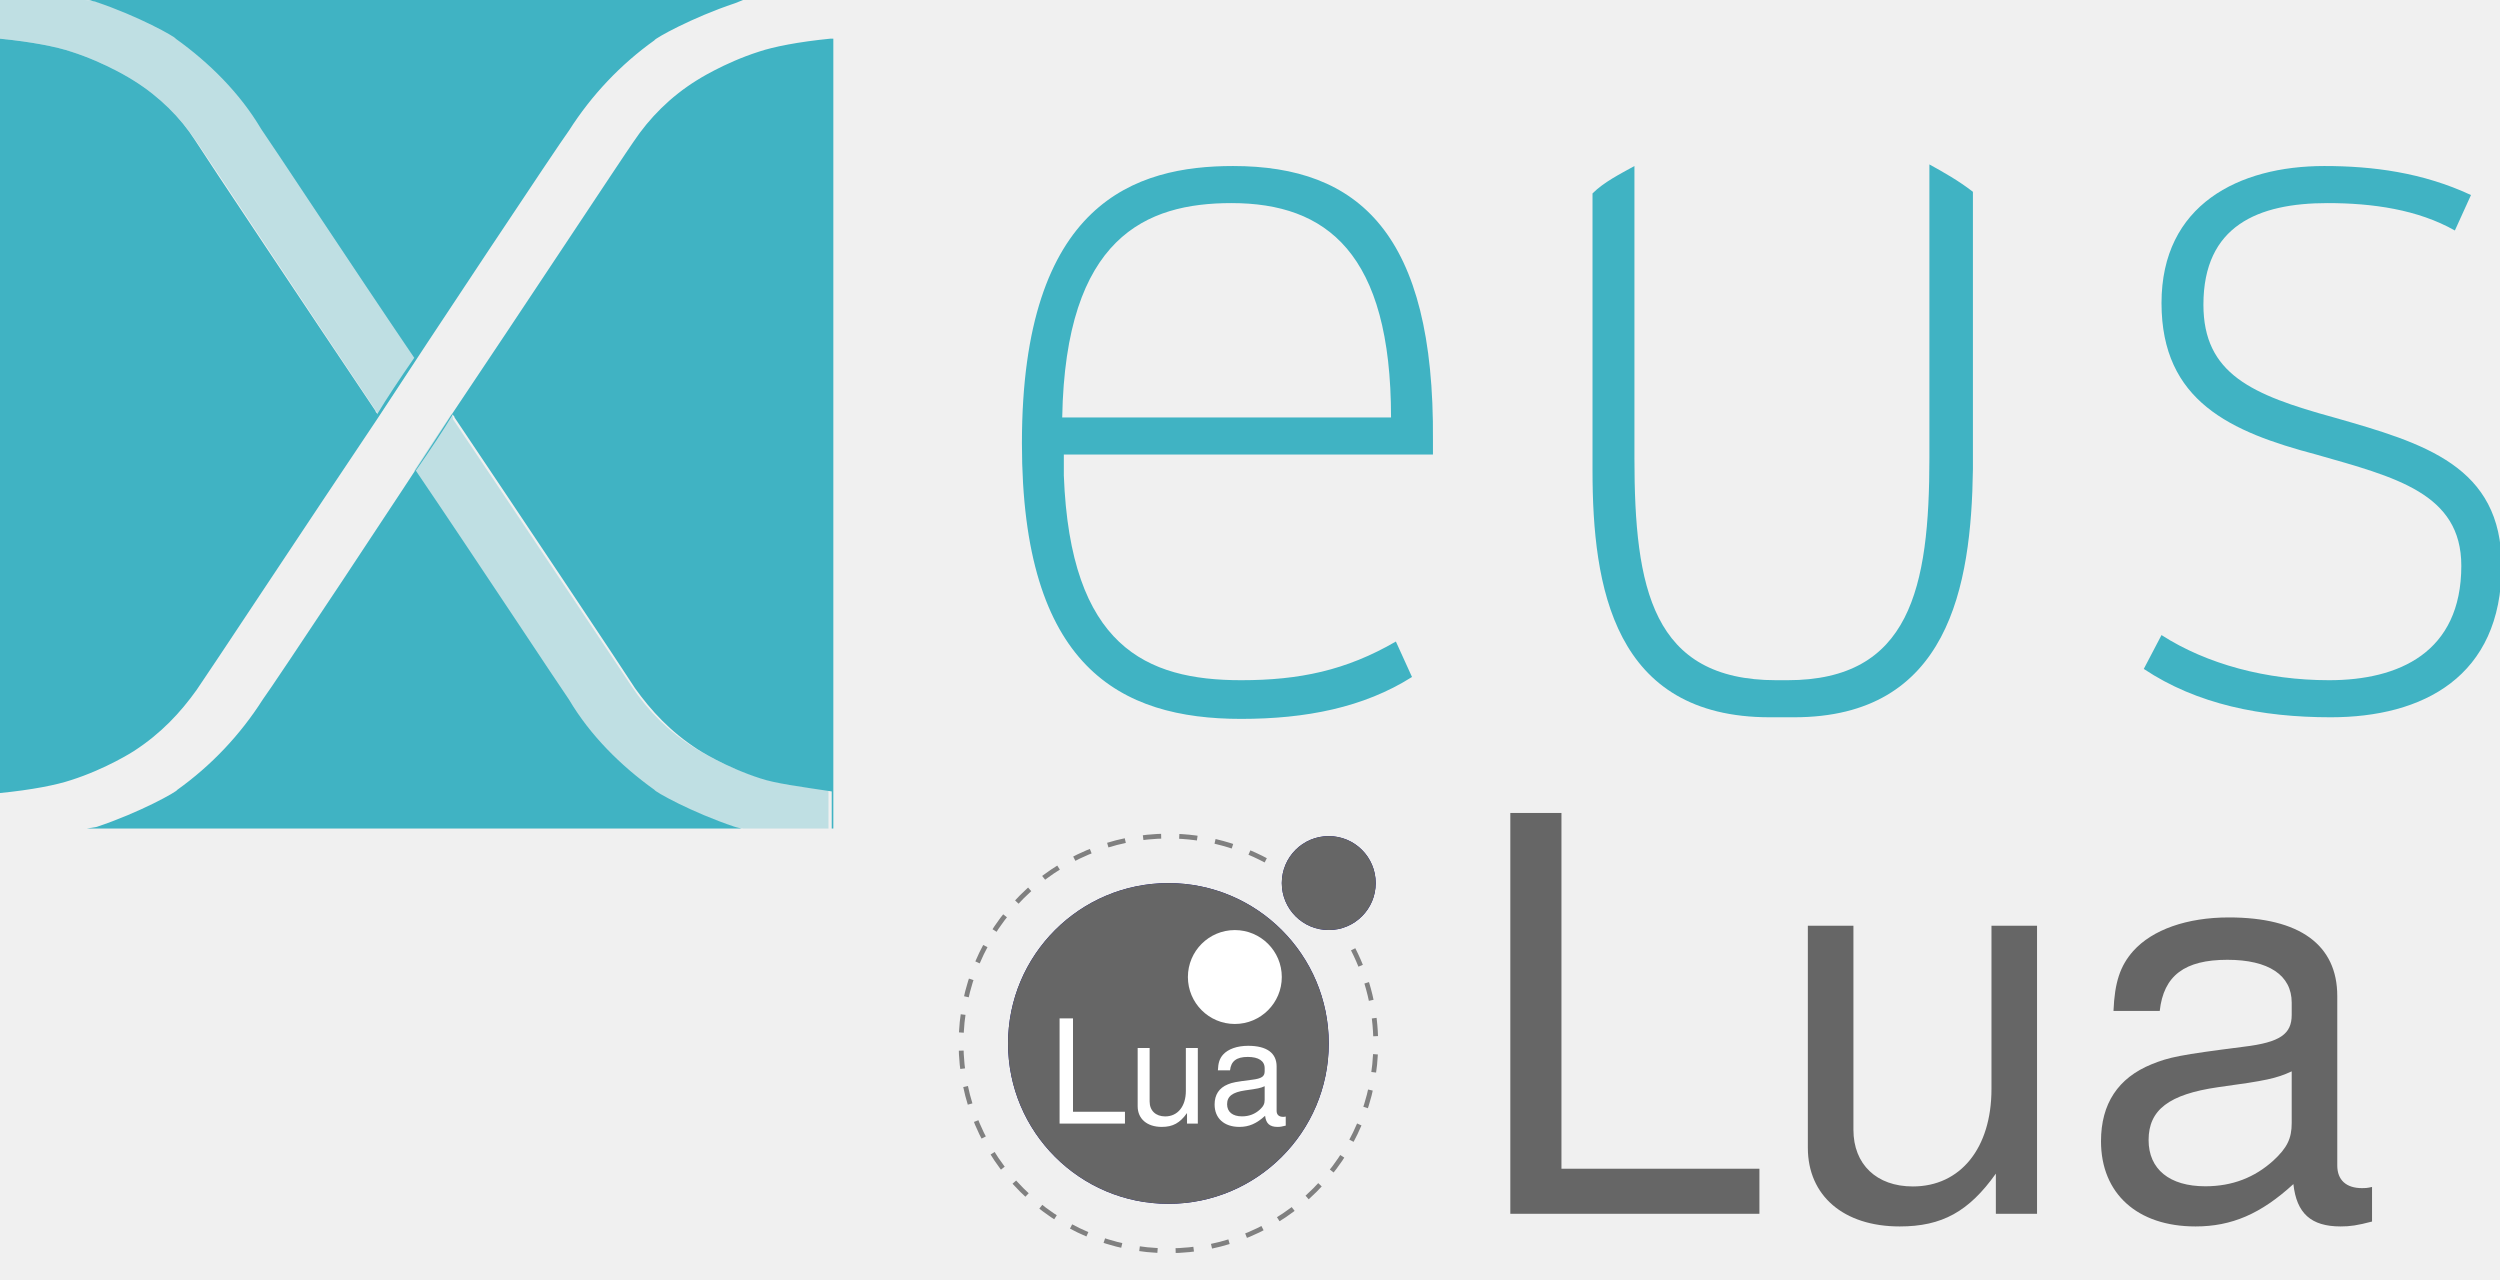
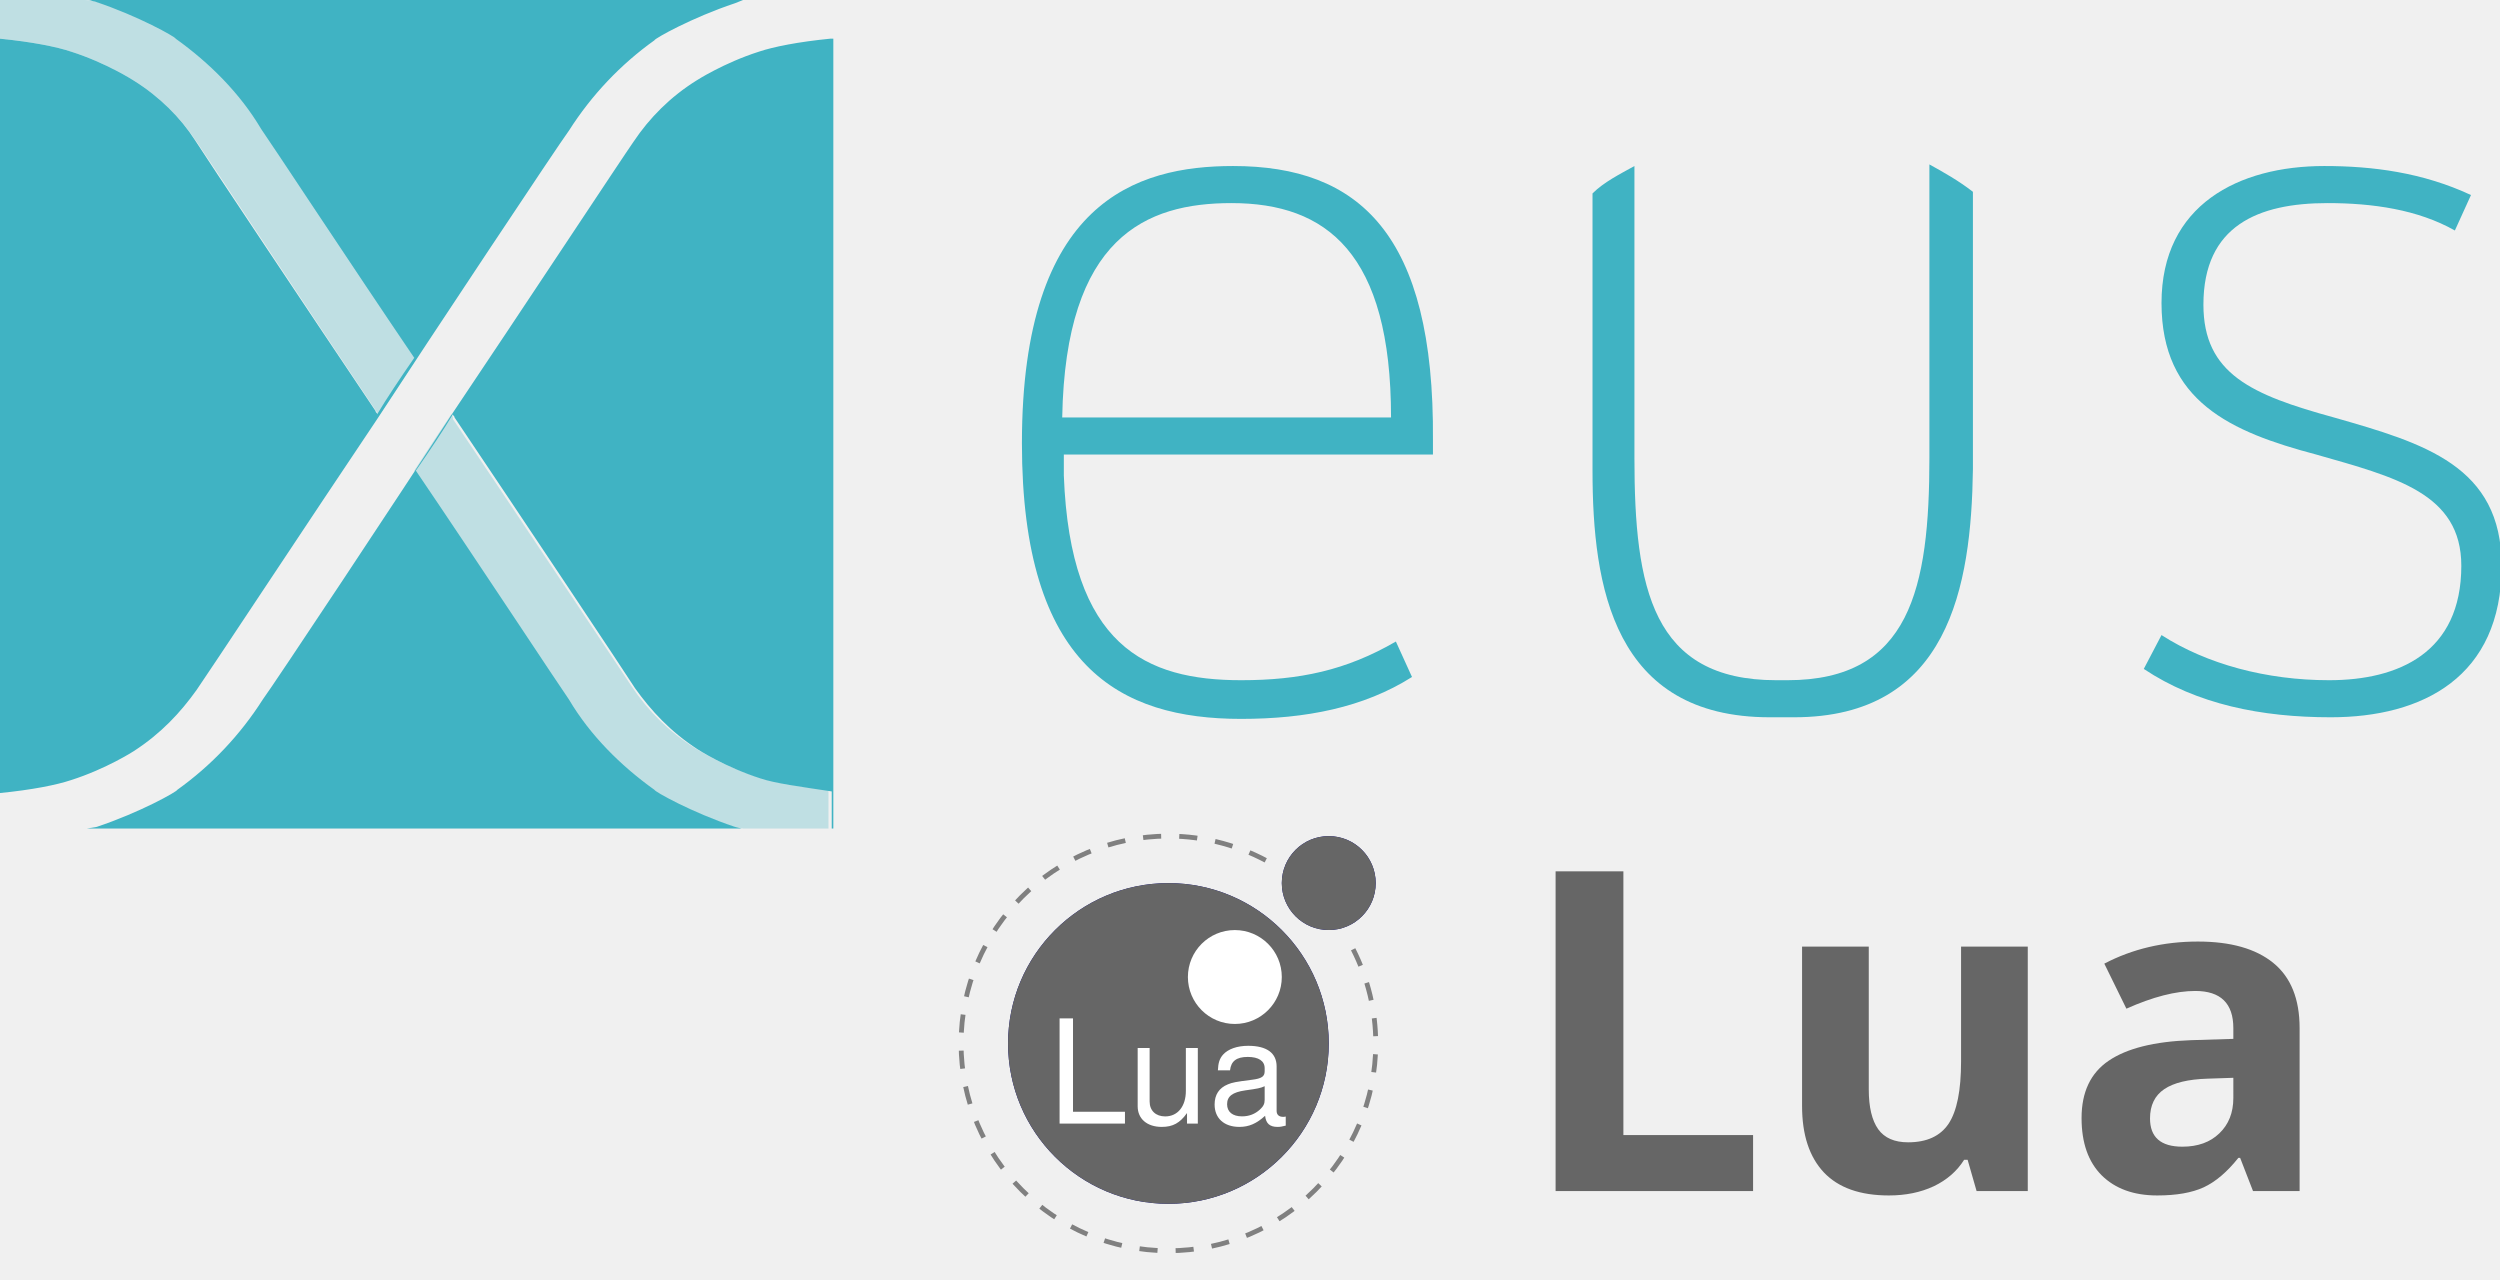
<svg xmlns="http://www.w3.org/2000/svg" version="1.1" id="Calque_1" x="0px" y="0px" viewBox="0 0 155.1 79.4" style="enable-background:new 0 0 155.1 79.4;" width="450" height="230.368" xml:space="preserve">
  <defs id="defs21">
		
		
		
		
		
	
	
	
	
	
	

	
	
	
	
	
</defs>
  <style type="text/css" id="style2">
	.st0{fill:#666666;}
	.st1{fill:#40B3C3;}
	.st2{opacity:0.28;fill:#40B3C3;}
</style>
  <g id="g16">
    <path id="path4143_4_" class="st1" d="m 5.5,0 c 0.1,0 0.3,0.1 0.4,0.1 2.7,0.9 5,2.2 5,2.3 2.1,1.5 4,3.4 5.3,5.6 0.5,0.7 5.7,8.6 9.5,14.2 -0.9,1.3 -1.7,2.5 -2.3,3.5 0,-0.1 -0.1,-0.1 -0.1,-0.2 C 19.4,19.7 12.6,9.5 12.1,8.7 11.2,7.3 9.9,6 8.3,5 8.3,5 6.6,3.9 4.4,3.2 3.5,2.9 2,2.6 0,2.4 V 49.2 C 2,49 3.5,48.7 4.4,48.4 6.6,47.7 8.3,46.6 8.3,46.6 10,45.5 11.2,44.2 12.2,42.8 12.7,42.1 19.5,31.8 23.4,26 26.6,21.1 34.7,8.9 35.3,8.1 36.7,5.9 38.5,4 40.6,2.5 c 0,-0.1 2.3,-1.4 5,-2.3 L 46.1,0 Z m 46,2.4 C 49.5,2.6 48,2.9 47.1,3.2 44.9,3.9 43.2,5 43.2,5 41.6,6 40.3,7.3 39.3,8.8 38.8,9.5 32,19.8 28.1,25.6 25,30.4 16.9,42.6 16.3,43.4 14.9,45.6 13.1,47.5 11,49 11,49.1 8.7,50.4 6,51.3 L 5.4,51.4 H 46 l -0.4,-0.1 c -2.7,-0.9 -5,-2.2 -5,-2.3 -2.1,-1.5 -4,-3.4 -5.3,-5.6 -0.5,-0.7 -5.7,-8.6 -9.5,-14.2 0.9,-1.3 1.7,-2.5 2.3,-3.5 0,0.1 0.1,0.1 0.1,0.2 3.9,5.8 10.7,16 11.2,16.8 1,1.4 2.2,2.7 3.9,3.8 0,0 1.7,1.1 3.9,1.8 0.9,0.3 2.4,0.5 4.4,0.8 v 2.3 h 0.1 v -49 z" />
    <path id="path7-3_3_" class="st2" d="m 28,25.7 c -0.6,0.9 -1.4,2.1 -2.3,3.5 3.8,5.7 9,13.6 9.5,14.2 1.4,2.2 3.2,4.1 5.3,5.6 0,0.1 2.3,1.4 5,2.3 0.2,0 0.4,0.1 0.6,0.1 h 5.3 V 49 C 49.4,48.8 47.9,48.5 47,48.2 44.8,47.5 43.1,46.4 43.1,46.4 41.5,45.4 40.2,44.1 39.2,42.6 38.8,42 32,31.8 28.1,26 v 0 c 0,-0.1 0,-0.2 -0.1,-0.3 M 5.3,0 H 0 V 2.4 C 2,2.6 3.5,2.9 4.4,3.2 6.6,3.9 8.3,5 8.3,5 c 1.6,1 2.9,2.3 3.9,3.8 0.5,0.7 7.3,11 11.2,16.8 v 0 c 0,0.1 0.1,0.1 0.1,0.2 0.6,-0.9 1.4,-2.1 2.3,-3.5 C 22,16.6 16.8,8.7 16.3,8 14.9,5.8 13.1,3.9 11,2.4 11,2.3 8.7,1 6,0.1 5.8,0.1 5.6,0 5.3,0" />
    <path class="st1" d="m 144.2,10.3 c -5.3,0 -10.1,2.4 -10.1,8.5 0,6.1 4.3,8 9.6,9.4 4.9,1.4 9,2.4 9,6.9 0,5.4 -3.9,7.1 -8.2,7.1 -3.9,0 -7.6,-1 -10.4,-2.8 l -1.1,2.1 c 3.3,2.2 7.3,3 11.6,3 5.7,0 10.6,-2.5 10.6,-9.4 0,-6.2 -4.8,-7.6 -10.4,-9.2 -5.1,-1.4 -8.1,-2.7 -8.1,-7 0,-4.9 3.4,-6.3 7.7,-6.3 2.8,0 5.6,0.4 7.9,1.7 l 1,-2.2 c -3,-1.4 -6.1,-1.8 -9.1,-1.8 z" id="path8" />
    <path class="st1" d="m 119.7,10.2 v 18.2 c 0,8.1 -1.2,13.8 -8.8,13.8 h -0.7 c -7.7,0 -8.8,-5.7 -8.8,-13.8 V 10.3 c -0.9,0.5 -1.9,1 -2.6,1.7 v 17.2 c 0,7.2 1.3,15.3 11,15.3 h 1.5 c 9.6,0 11,-8.1 11.1,-15.4 V 11.9 c -0.9,-0.7 -1.8,-1.2 -2.7,-1.7 z" id="path10" />
    <path class="st1" d="m 76.5,10.3 c -6,0 -13.1,2.2 -13.1,17.2 0,13.9 6.1,17.1 13.6,17.1 4,0 7.6,-0.7 10.6,-2.6 l -1,-2.2 c -3.1,1.8 -6,2.4 -9.6,2.4 -5.9,0 -10.6,-2.1 -11,-12.7 v -1.3 h 22.9 v 0 -0.9 C 89,14.5 84.3,10.3 76.5,10.3 Z M 65.9,25.9 c 0.2,-11.2 5.2,-13.3 10.5,-13.3 5.9,0 9.9,3.1 9.9,13.3 z" id="path12" />
-     <g id="g67380" transform="translate(-46.77213,-44.11658)">
-       <g id="g67077-3" transform="matrix(0.0274795,0,0,0.0274795,106.2487,95.8384)">
-         <path fill="#000080" d="m 835.5,473.6 c 0,-199.8 -162.2,-362 -362,-362 -199.8,0 -362,162.2 -362,362 0,199.8 162.2,362 362,362 199.8,0 362,-162.2 362,-362" id="path67061-9" />
-         <path fill="#ffffff" d="m 729.5,323.6 c 0,-58.5 -47.5,-106 -106,-106 -58.5,0 -106,47.5 -106,106 0,58.5 47.5,106 106,106 58.5,0 106,-47.5 106,-106" id="path67063-4" />
-         <path fill="#000080" d="m 941.5,111.5 c 0,-58.5 -47.5,-106 -106,-106 -58.5,0 -106,47.5 -106,106 0,58.5 47.5,106 106,106 58.5,0 106,-47.4 106,-106" id="path67065-8" />
-         <g id="g67073-1">
-           <path fill="#ffffff" d="m 258.1,627.8 h 117.3 v 26.7 H 227.8 V 417 h 30.3 z" id="path67067-2" />
-           <path fill="#ffffff" d="m 515.5,654.5 v -23.8 c -16,22.5 -31.9,31.3 -57,31.3 -33.2,0 -54.4,-18.2 -54.4,-46.6 V 483.8 h 27 v 120.9 c 0,20.5 13.7,33.6 35.2,33.6 28.3,0 46.6,-22.8 46.6,-57.7 v -96.8 h 27 v 170.7 z" id="path67069-9" />
-           <path fill="#ffffff" d="m 738.4,659.1 c -8.8,2.3 -13,2.9 -18.6,2.9 -17.6,0 -26.1,-7.8 -28,-25.1 -19.2,17.6 -36.5,25.1 -58,25.1 -34.5,0 -56,-19.5 -56,-50.5 0,-22.2 10.1,-37.5 30,-45.6 10.4,-4.2 16.3,-5.5 54.7,-10.4 21.5,-2.6 28.3,-7.5 28.3,-18.9 v -7.2 c 0,-16.3 -13.7,-25.4 -38.1,-25.4 -25.4,0 -37.8,9.4 -40.1,30.3 h -27.4 c 0.7,-16.9 3.9,-26.7 11.7,-35.5 11.4,-12.7 31.9,-19.9 56.7,-19.9 42,0 64.2,16.3 64.2,46.6 v 100.4 c 0,8.5 5.2,13.4 14.7,13.4 1.6,0 2.9,0 5.9,-0.7 z m -47.6,-89 c -9.1,4.2 -15,5.5 -43.7,9.4 -29,4.2 -41.1,13.4 -41.1,31.3 0,17.3 12.4,27.4 33.6,27.4 16,0 29.3,-5.2 40.4,-15.3 8.1,-7.5 10.8,-13 10.8,-22.2 z" id="path67071-3" />
-         </g>
-         <path fill="none" stroke="#808080" stroke-width="10.861" stroke-miterlimit="10" stroke-dasharray="40.847" d="m 890.6,261 c 33.5,65.8 51,138.6 51,212.5 0,258.4 -209.7,468.1 -468.1,468.1 C 215.1,941.6 5.4,731.9 5.4,473.5 5.4,215.1 215.1,5.4 473.5,5.4 c 83.1,0 164.6,22.1 236.2,63.9" id="path67075-9" />
+     <g id="g67077-3" transform="matrix(0.0274795,0,0,0.0274795,59.47661,51.72182)">
+       <path fill="#000080" d="m 835.5,473.6 c 0,-199.8 -162.2,-362 -362,-362 -199.8,0 -362,162.2 -362,362 0,199.8 162.2,362 362,362 199.8,0 362,-162.2 362,-362" id="path67061-9" />
+       <path fill="#ffffff" d="m 729.5,323.6 c 0,-58.5 -47.5,-106 -106,-106 -58.5,0 -106,47.5 -106,106 0,58.5 47.5,106 106,106 58.5,0 106,-47.5 106,-106" id="path67063-4" />
+       <path fill="#000080" d="m 941.5,111.5 c 0,-58.5 -47.5,-106 -106,-106 -58.5,0 -106,47.5 -106,106 0,58.5 47.5,106 106,106 58.5,0 106,-47.4 106,-106" id="path67065-8" />
+       <g id="g67073-1">
+         <path fill="#ffffff" d="m 258.1,627.8 h 117.3 v 26.7 H 227.8 V 417 h 30.3 z" id="path67067-2" />
+         <path fill="#ffffff" d="m 515.5,654.5 v -23.8 c -16,22.5 -31.9,31.3 -57,31.3 -33.2,0 -54.4,-18.2 -54.4,-46.6 V 483.8 h 27 v 120.9 c 0,20.5 13.7,33.6 35.2,33.6 28.3,0 46.6,-22.8 46.6,-57.7 v -96.8 h 27 v 170.7 z" id="path67069-9" />
+         <path fill="#ffffff" d="m 738.4,659.1 c -8.8,2.3 -13,2.9 -18.6,2.9 -17.6,0 -26.1,-7.8 -28,-25.1 -19.2,17.6 -36.5,25.1 -58,25.1 -34.5,0 -56,-19.5 -56,-50.5 0,-22.2 10.1,-37.5 30,-45.6 10.4,-4.2 16.3,-5.5 54.7,-10.4 21.5,-2.6 28.3,-7.5 28.3,-18.9 v -7.2 c 0,-16.3 -13.7,-25.4 -38.1,-25.4 -25.4,0 -37.8,9.4 -40.1,30.3 h -27.4 c 0.7,-16.9 3.9,-26.7 11.7,-35.5 11.4,-12.7 31.9,-19.9 56.7,-19.9 42,0 64.2,16.3 64.2,46.6 v 100.4 c 0,8.5 5.2,13.4 14.7,13.4 1.6,0 2.9,0 5.9,-0.7 z m -47.6,-89 c -9.1,4.2 -15,5.5 -43.7,9.4 -29,4.2 -41.1,13.4 -41.1,31.3 0,17.3 12.4,27.4 33.6,27.4 16,0 29.3,-5.2 40.4,-15.3 8.1,-7.5 10.8,-13 10.8,-22.2 z" id="path67071-3" />
      </g>
-       <path fill="#000080" d="m 129.208,108.853 c 0,-5.49 -4.457,-9.948 -9.948,-9.948 -5.49,0 -9.948,4.457 -9.948,9.948 0,5.49 4.457,9.948 9.948,9.948 5.49,0 9.948,-4.457 9.948,-9.948" id="path67061" style="fill:#666666;stroke-width:0.027" />
-       <path fill="#ffffff" d="m 126.295,104.731 c 0,-1.608 -1.305,-2.913 -2.913,-2.913 -1.608,0 -2.913,1.305 -2.913,2.913 0,1.608 1.305,2.913 2.913,2.913 1.608,0 2.913,-1.305 2.913,-2.913" id="path67063" style="stroke-width:0.027" />
-       <path fill="#000080" d="m 132.121,98.902 c 0,-1.608 -1.305,-2.913 -2.913,-2.913 -1.608,0 -2.913,1.305 -2.913,2.913 0,1.608 1.305,2.913 2.913,2.913 1.608,0 2.913,-1.303 2.913,-2.913" id="path67065" style="fill:#666666;stroke-width:0.027" />
-       <g id="g67073" transform="matrix(0.0274795,0,0,0.0274795,106.2487,95.8384)">
-         <path fill="#ffffff" d="m 258.1,627.8 h 117.3 v 26.7 H 227.8 V 417 h 30.3 z" id="path67067" />
-         <path fill="#ffffff" d="m 515.5,654.5 v -23.8 c -16,22.5 -31.9,31.3 -57,31.3 -33.2,0 -54.4,-18.2 -54.4,-46.6 V 483.8 h 27 v 120.9 c 0,20.5 13.7,33.6 35.2,33.6 28.3,0 46.6,-22.8 46.6,-57.7 v -96.8 h 27 v 170.7 z" id="path67069" />
-         <path fill="#ffffff" d="m 738.4,659.1 c -8.8,2.3 -13,2.9 -18.6,2.9 -17.6,0 -26.1,-7.8 -28,-25.1 -19.2,17.6 -36.5,25.1 -58,25.1 -34.5,0 -56,-19.5 -56,-50.5 0,-22.2 10.1,-37.5 30,-45.6 10.4,-4.2 16.3,-5.5 54.7,-10.4 21.5,-2.6 28.3,-7.5 28.3,-18.9 v -7.2 c 0,-16.3 -13.7,-25.4 -38.1,-25.4 -25.4,0 -37.8,9.4 -40.1,30.3 h -27.4 c 0.7,-16.9 3.9,-26.7 11.7,-35.5 11.4,-12.7 31.9,-19.9 56.7,-19.9 42,0 64.2,16.3 64.2,46.6 v 100.4 c 0,8.5 5.2,13.4 14.7,13.4 1.6,0 2.9,0 5.9,-0.7 z m -47.6,-89 c -9.1,4.2 -15,5.5 -43.7,9.4 -29,4.2 -41.1,13.4 -41.1,31.3 0,17.3 12.4,27.4 33.6,27.4 16,0 29.3,-5.2 40.4,-15.3 8.1,-7.5 10.8,-13 10.8,-22.2 z" id="path67071" />
-       </g>
+       <path fill="none" stroke="#808080" stroke-width="10.861" stroke-miterlimit="10" stroke-dasharray="40.847" d="m 890.6,261 c 33.5,65.8 51,138.6 51,212.5 0,258.4 -209.7,468.1 -468.1,468.1 C 215.1,941.6 5.4,731.9 5.4,473.5 5.4,215.1 215.1,5.4 473.5,5.4 c 83.1,0 164.6,22.1 236.2,63.9" id="path67075-9" />
+     </g>
+     <path fill="#000080" d="m 82.436,64.736 c 0,-5.49 -4.457,-9.948 -9.948,-9.948 -5.49,0 -9.948,4.457 -9.948,9.948 0,5.49 4.457,9.948 9.948,9.948 5.49,0 9.948,-4.457 9.948,-9.948" id="path67061" style="fill:#666666;stroke-width:0.027" />
+     <path fill="#ffffff" d="m 79.523,60.614 c 0,-1.608 -1.305,-2.913 -2.913,-2.913 -1.608,0 -2.913,1.305 -2.913,2.913 0,1.608 1.305,2.913 2.913,2.913 1.608,0 2.913,-1.305 2.913,-2.913" id="path67063" style="stroke-width:0.027" />
+     <path fill="#000080" d="m 85.349,54.786 c 0,-1.608 -1.305,-2.913 -2.913,-2.913 -1.608,0 -2.913,1.305 -2.913,2.913 0,1.608 1.305,2.913 2.913,2.913 1.608,0 2.913,-1.303 2.913,-2.913" id="path67065" style="fill:#666666;stroke-width:0.027" />
+     <g id="g67073" transform="matrix(0.0274795,0,0,0.0274795,59.47661,51.72182)">
+       <path fill="#ffffff" d="m 258.1,627.8 h 117.3 v 26.7 H 227.8 V 417 h 30.3 z" id="path67067" />
+       <path fill="#ffffff" d="m 515.5,654.5 v -23.8 c -16,22.5 -31.9,31.3 -57,31.3 -33.2,0 -54.4,-18.2 -54.4,-46.6 V 483.8 h 27 v 120.9 c 0,20.5 13.7,33.6 35.2,33.6 28.3,0 46.6,-22.8 46.6,-57.7 v -96.8 h 27 v 170.7 z" id="path67069" />
+       <path fill="#ffffff" d="m 738.4,659.1 c -8.8,2.3 -13,2.9 -18.6,2.9 -17.6,0 -26.1,-7.8 -28,-25.1 -19.2,17.6 -36.5,25.1 -58,25.1 -34.5,0 -56,-19.5 -56,-50.5 0,-22.2 10.1,-37.5 30,-45.6 10.4,-4.2 16.3,-5.5 54.7,-10.4 21.5,-2.6 28.3,-7.5 28.3,-18.9 v -7.2 c 0,-16.3 -13.7,-25.4 -38.1,-25.4 -25.4,0 -37.8,9.4 -40.1,30.3 h -27.4 c 0.7,-16.9 3.9,-26.7 11.7,-35.5 11.4,-12.7 31.9,-19.9 56.7,-19.9 42,0 64.2,16.3 64.2,46.6 v 100.4 c 0,8.5 5.2,13.4 14.7,13.4 1.6,0 2.9,0 5.9,-0.7 z m -47.6,-89 c -9.1,4.2 -15,5.5 -43.7,9.4 -29,4.2 -41.1,13.4 -41.1,31.3 0,17.3 12.4,27.4 33.6,27.4 16,0 29.3,-5.2 40.4,-15.3 8.1,-7.5 10.8,-13 10.8,-22.2 z" id="path67071" />
    </g>
    <g id="g67073-5" transform="matrix(0.1047025,0,0,0.1047025,69.84895,6.77556)" style="fill:#666666">
-       <path fill="#ffffff" d="m 258.1,627.8 h 117.3 v 26.7 H 227.8 V 417 h 30.3 z" id="path67067-9" style="fill:#666666" />
-       <path fill="#ffffff" d="m 515.5,654.5 v -23.8 c -16,22.5 -31.9,31.3 -57,31.3 -33.2,0 -54.4,-18.2 -54.4,-46.6 V 483.8 h 27 v 120.9 c 0,20.5 13.7,33.6 35.2,33.6 28.3,0 46.6,-22.8 46.6,-57.7 v -96.8 h 27 v 170.7 z" id="path67069-8" style="fill:#666666" />
-       <path fill="#ffffff" d="m 738.4,659.1 c -8.8,2.3 -13,2.9 -18.6,2.9 -17.6,0 -26.1,-7.8 -28,-25.1 -19.2,17.6 -36.5,25.1 -58,25.1 -34.5,0 -56,-19.5 -56,-50.5 0,-22.2 10.1,-37.5 30,-45.6 10.4,-4.2 16.3,-5.5 54.7,-10.4 21.5,-2.6 28.3,-7.5 28.3,-18.9 v -7.2 c 0,-16.3 -13.7,-25.4 -38.1,-25.4 -25.4,0 -37.8,9.4 -40.1,30.3 h -27.4 c 0.7,-16.9 3.9,-26.7 11.7,-35.5 11.4,-12.7 31.9,-19.9 56.7,-19.9 42,0 64.2,16.3 64.2,46.6 v 100.4 c 0,8.5 5.2,13.4 14.7,13.4 1.6,0 2.9,0 5.9,-0.7 z m -47.6,-89 c -9.1,4.2 -15,5.5 -43.7,9.4 -29,4.2 -41.1,13.4 -41.1,31.3 0,17.3 12.4,27.4 33.6,27.4 16,0 29.3,-5.2 40.4,-15.3 8.1,-7.5 10.8,-13 10.8,-22.2 z" id="path67071-4" style="fill:#666666" />
+       <g aria-label="Lua" id="text1403" style="font-size:265.395px;line-height:1.25;stroke-width:6.635">
+         <path d="M 254.626,641.045 V 451.588 h 40.172 v 156.282 h 76.845 v 33.174 z" style="font-weight:bold;font-family:'Open Sans';-inkscape-font-specification:'Open Sans Bold'" id="path21662" />
+         <path d="m 504.082,641.045 -5.313,-18.531 h -2.073 q -6.35,10.108 -18.013,15.68 -11.663,5.443 -26.565,5.443 -25.529,0 -38.487,-13.607 -12.959,-13.736 -12.959,-39.395 v -94.469 h 39.524 v 84.621 q 0,15.68 5.572,23.585 5.572,7.775 17.753,7.775 16.587,0 23.974,-11.015 7.386,-11.145 7.386,-36.803 v -68.163 h 39.524 v 144.879 z" style="font-weight:bold;font-family:'Open Sans';-inkscape-font-specification:'Open Sans Bold'" id="path21664" />
+         <path d="m 667.88,641.045 -7.646,-19.697 h -1.037 q -9.978,12.57 -20.604,17.494 -10.497,4.795 -27.473,4.795 -20.864,0 -32.915,-11.922 -11.922,-11.922 -11.922,-33.952 0,-23.067 16.069,-33.952 16.198,-11.015 48.725,-12.181 l 25.14,-0.778 v -6.35 q 0,-22.03 -22.548,-22.03 -17.365,0 -40.82,10.497 l -13.088,-26.695 q 25.01,-13.088 55.463,-13.088 29.157,0 44.708,12.7 15.55,12.7 15.55,38.617 v 96.543 z m -11.663,-67.126 -15.291,0.518 q -17.235,0.518 -25.658,6.22 -8.423,5.702 -8.423,17.365 0,16.717 19.179,16.717 13.736,0 21.9,-7.905 8.294,-7.905 8.294,-20.993 z" style="font-weight:bold;font-family:'Open Sans';-inkscape-font-specification:'Open Sans Bold'" id="path21666" />
+       </g>
    </g>
  </g>
</svg>
